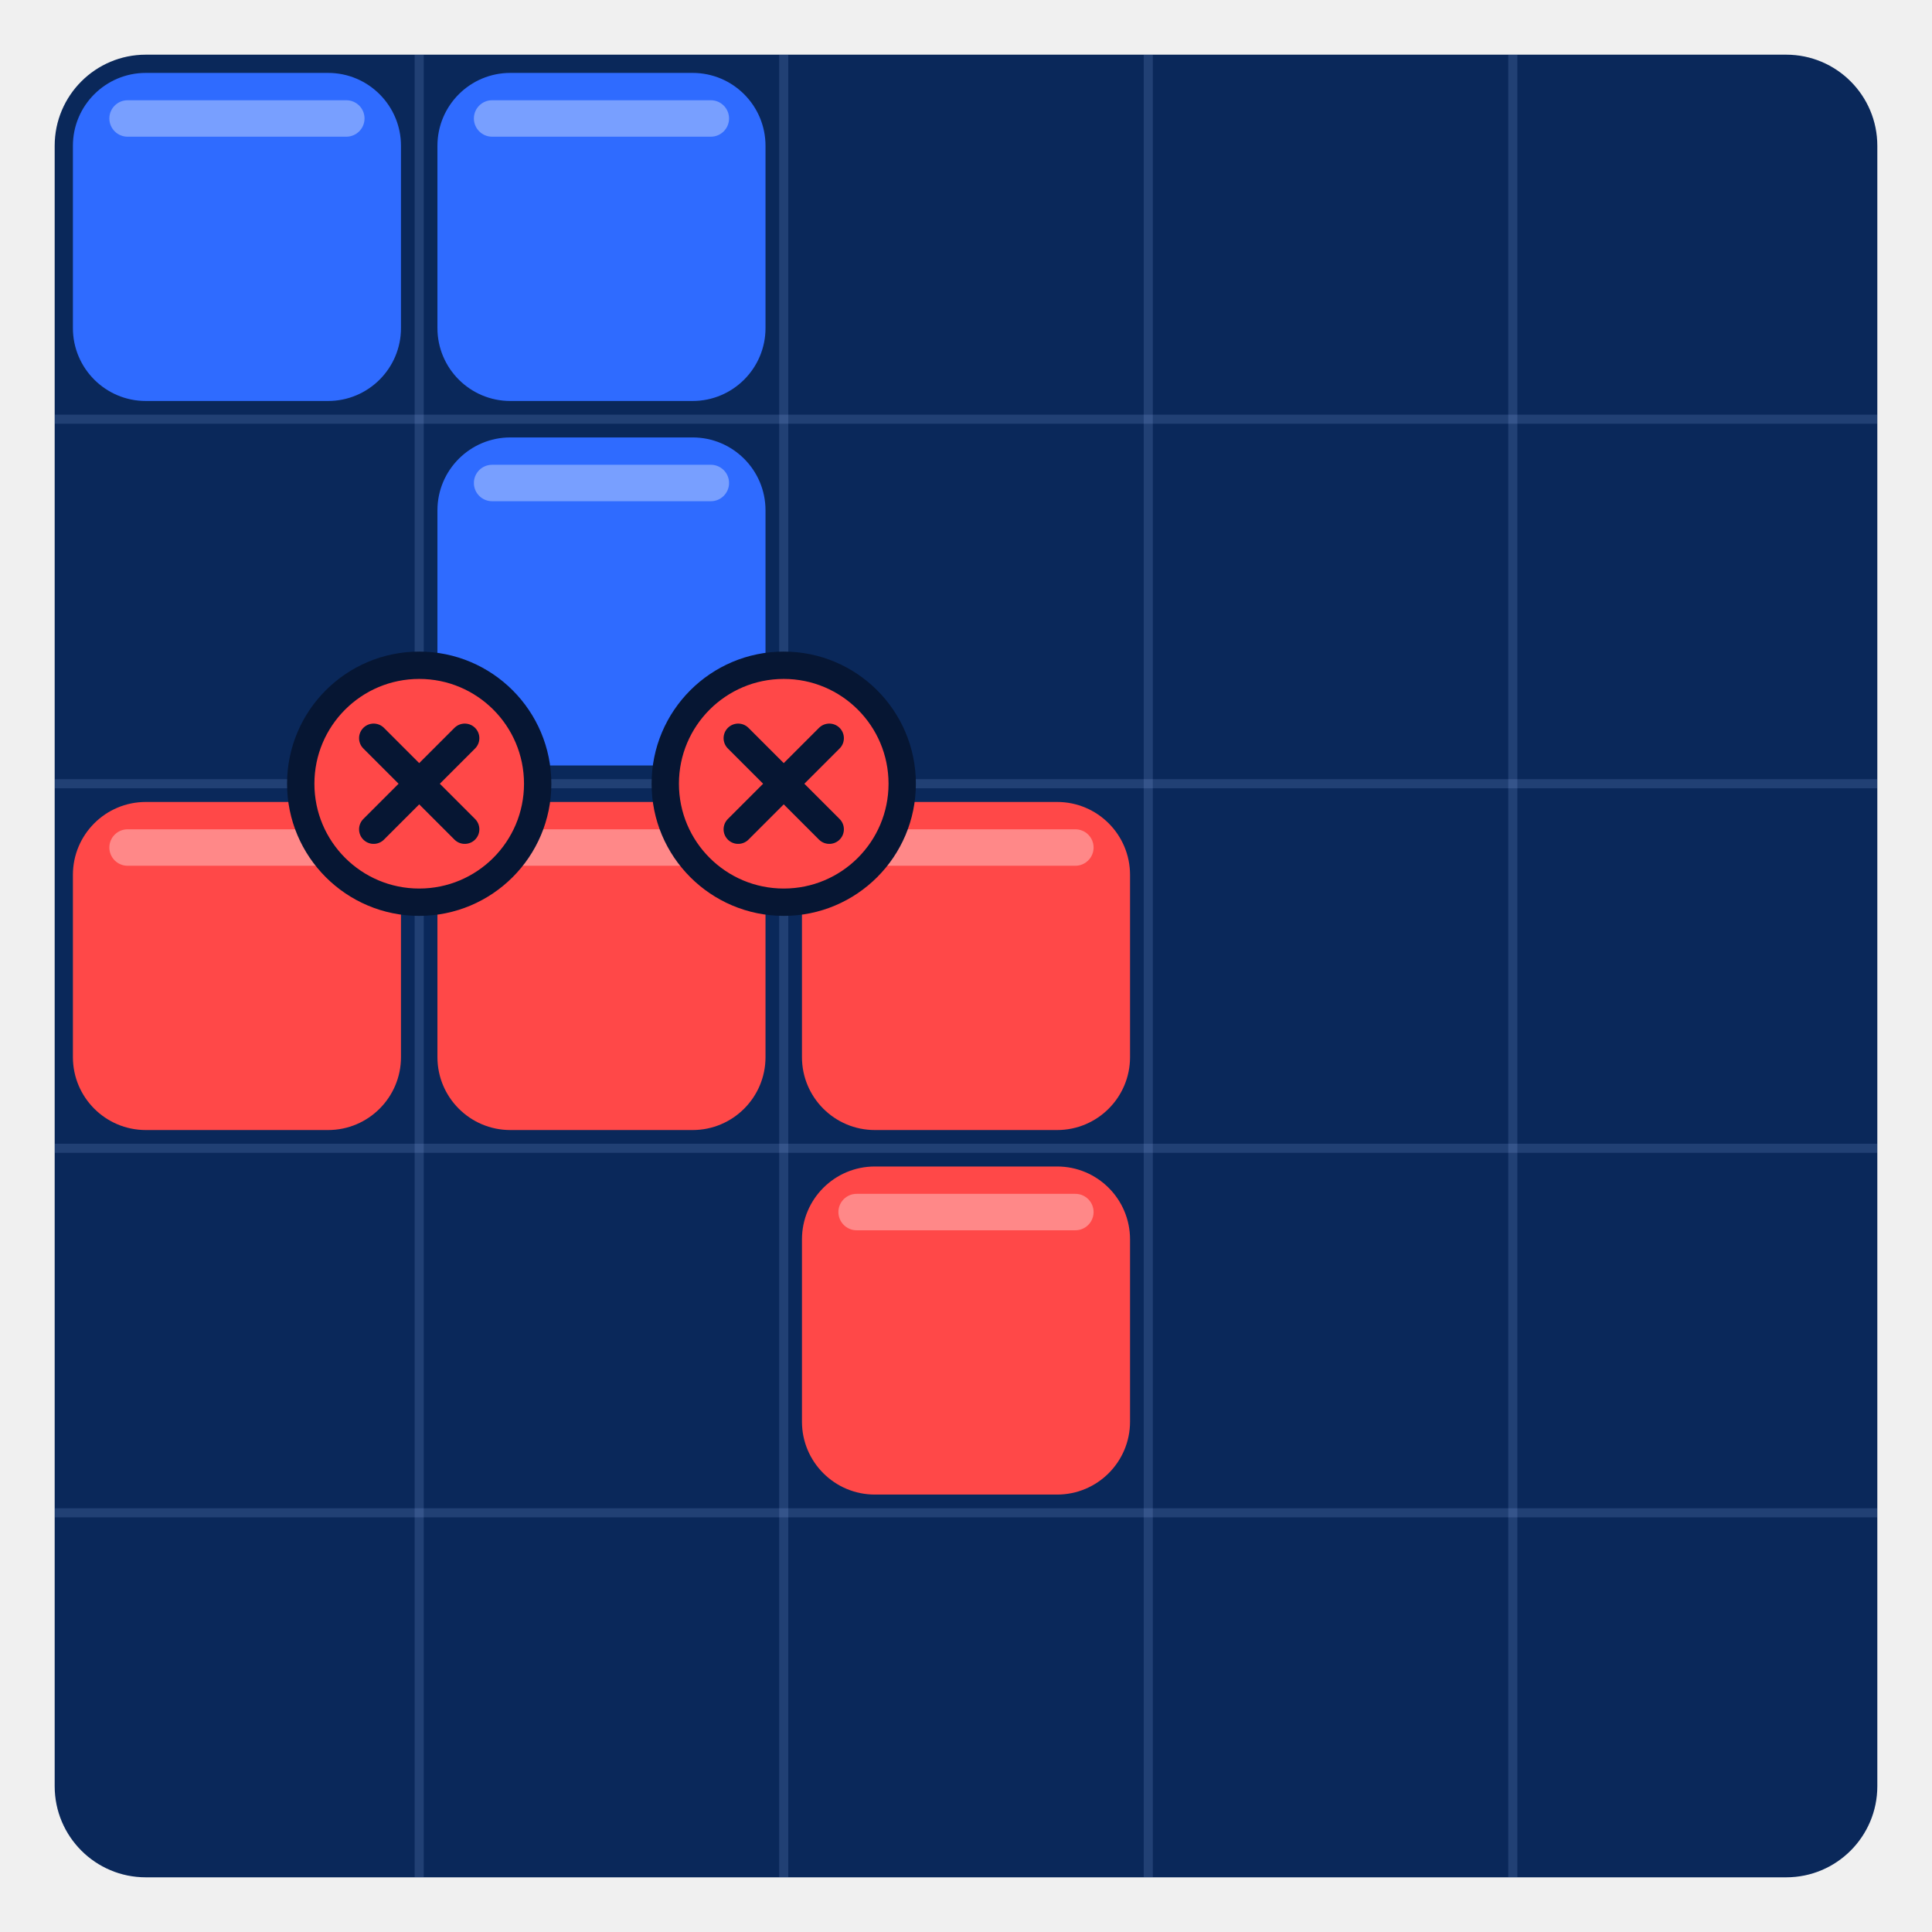
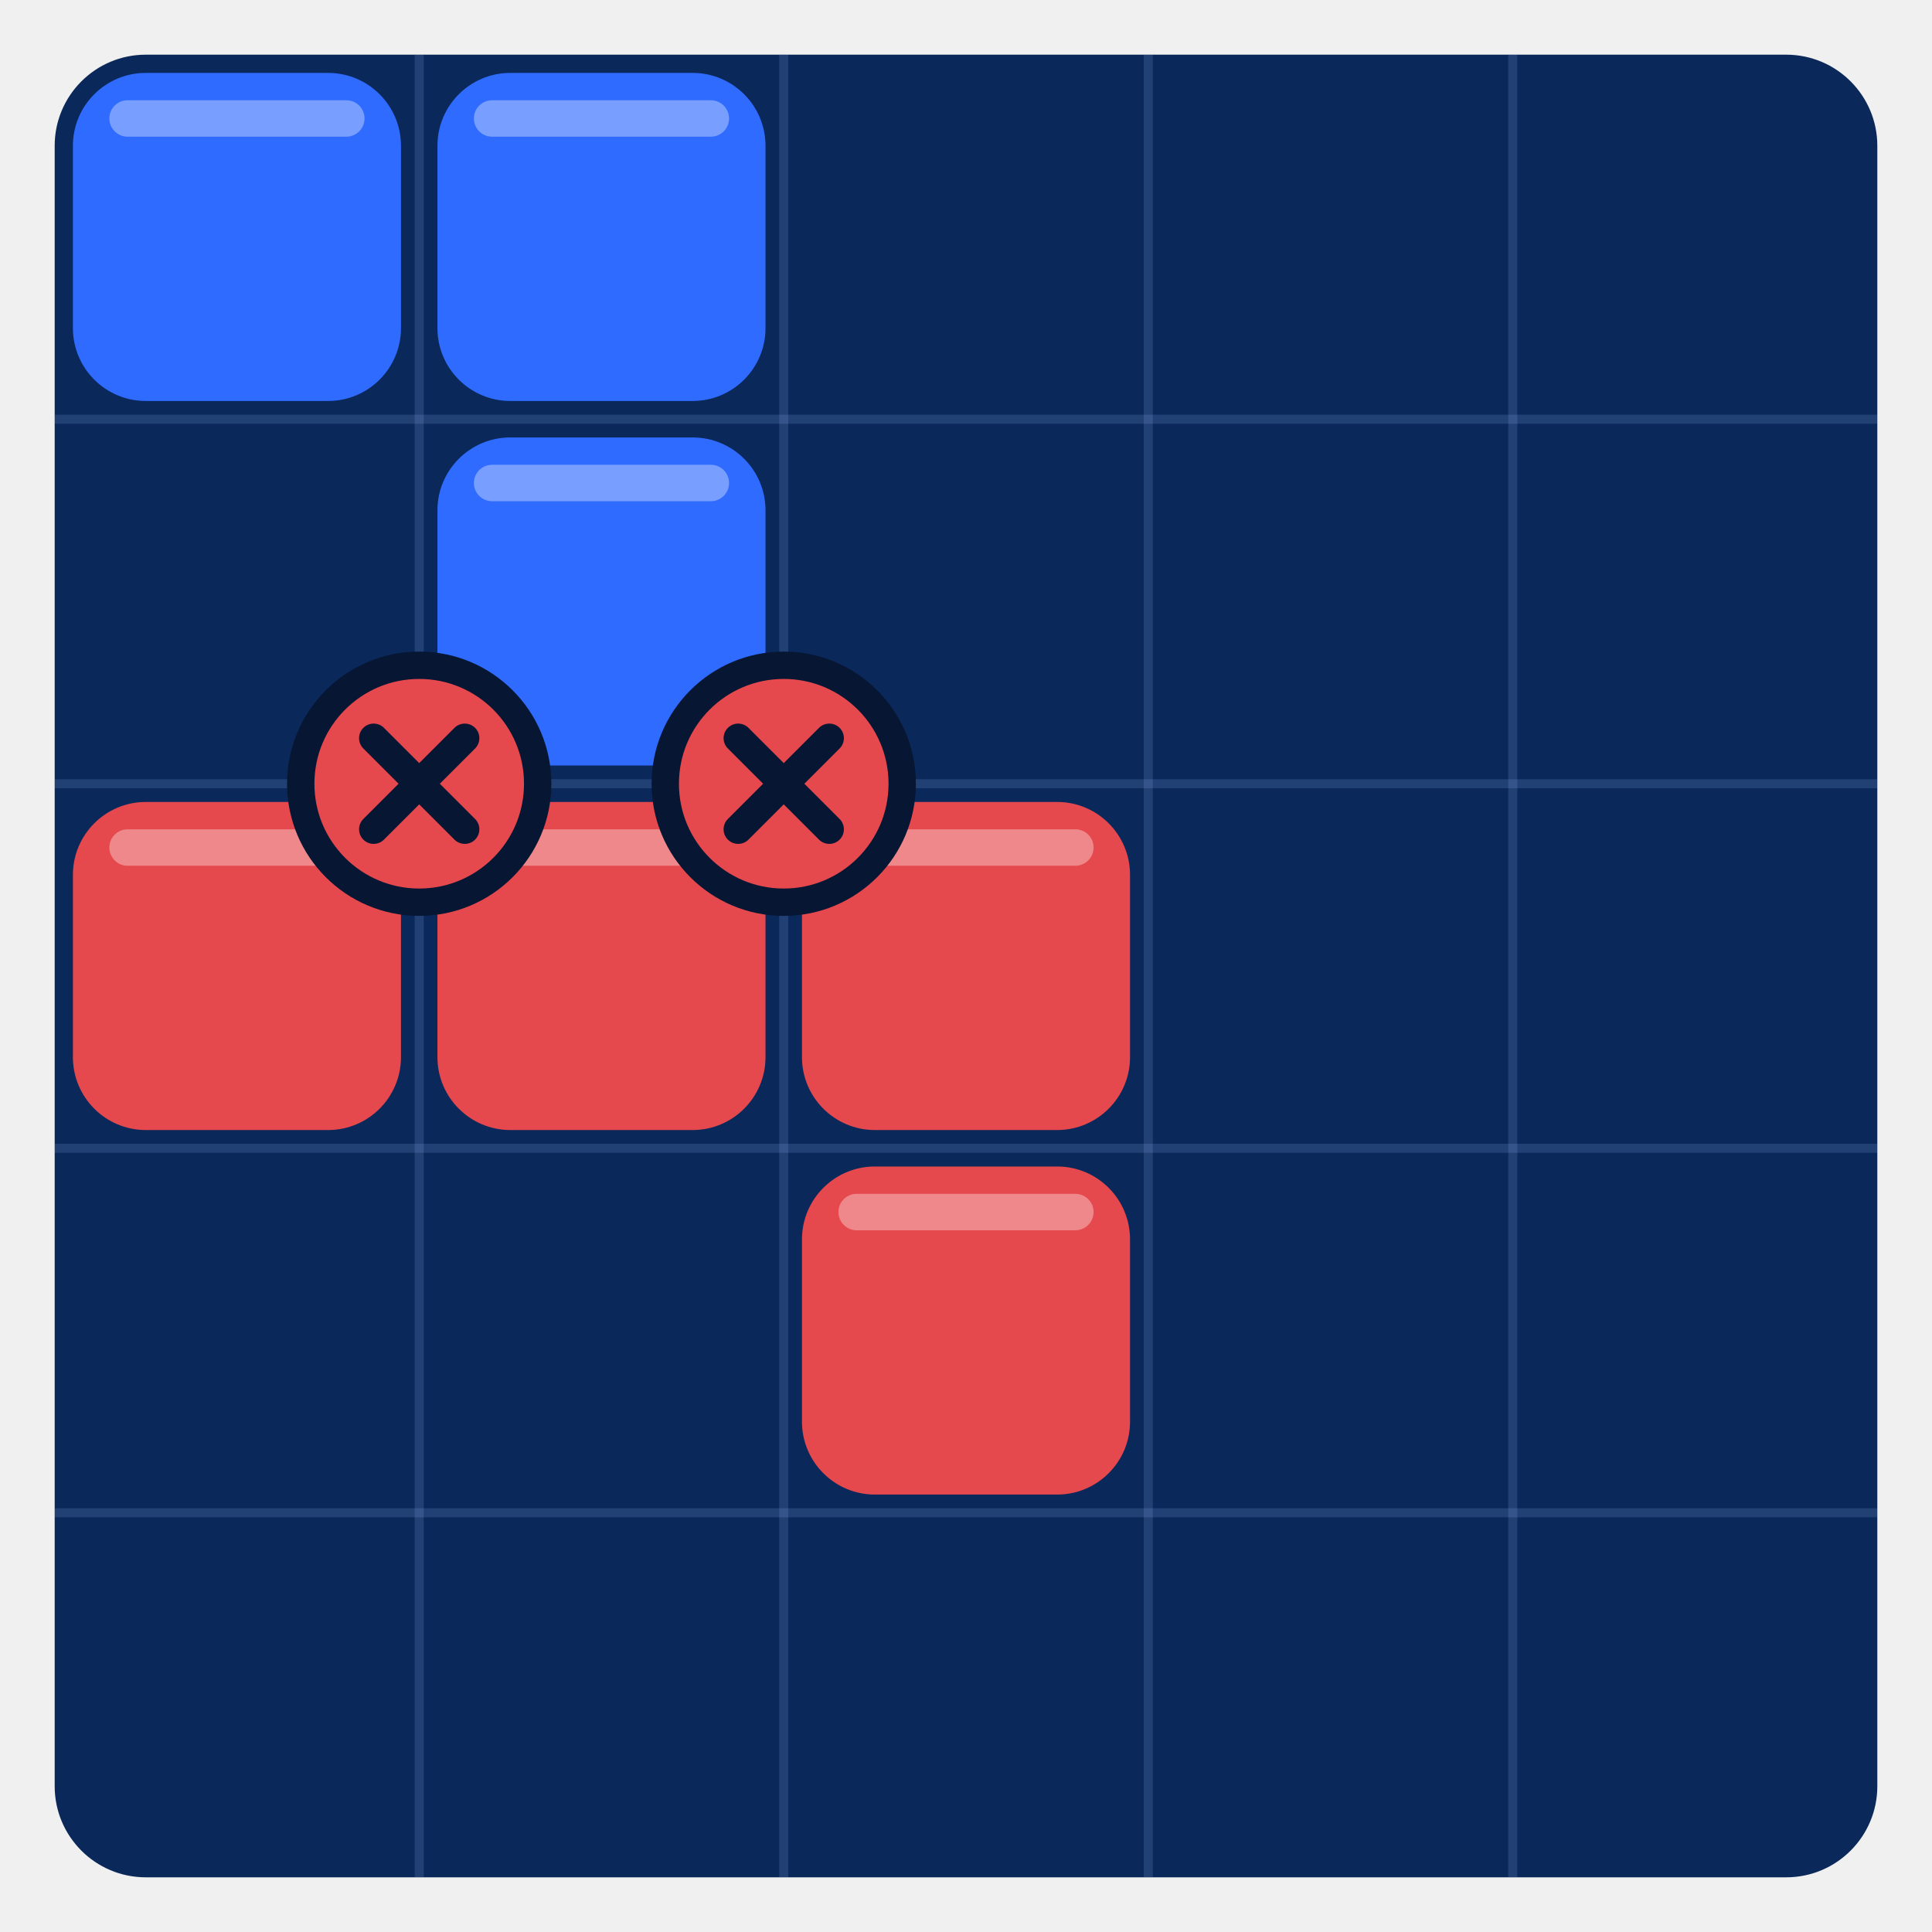
<svg xmlns="http://www.w3.org/2000/svg" viewBox="-6 -6 212 212" role="img" aria-label="An opponent piece blocks your corners">
  <rect width="200" height="200" rx="10" fill="#0a285a" />
  <line x1="40" y1="0" x2="40" y2="200" stroke="#a0beff" stroke-opacity=".16" />
  <line x1="0" y1="40" x2="200" y2="40" stroke="#a0beff" stroke-opacity=".16" />
  <line x1="80" y1="0" x2="80" y2="200" stroke="#a0beff" stroke-opacity=".16" />
  <line x1="0" y1="80" x2="200" y2="80" stroke="#a0beff" stroke-opacity=".16" />
  <line x1="120" y1="0" x2="120" y2="200" stroke="#a0beff" stroke-opacity=".16" />
  <line x1="0" y1="120" x2="200" y2="120" stroke="#a0beff" stroke-opacity=".16" />
  <line x1="160" y1="0" x2="160" y2="200" stroke="#a0beff" stroke-opacity=".16" />
  <line x1="0" y1="160" x2="200" y2="160" stroke="#a0beff" stroke-opacity=".16" />
  <rect x="2" y="2" width="36" height="36" rx="8" fill="#2f6bff" />
  <rect x="6" y="5" width="28" height="4" rx="2" fill="#fff" fill-opacity=".35" />
  <rect x="42" y="2" width="36" height="36" rx="8" fill="#2f6bff" />
  <rect x="46" y="5" width="28" height="4" rx="2" fill="#fff" fill-opacity=".35" />
  <rect x="42" y="42" width="36" height="36" rx="8" fill="#2f6bff" />
  <rect x="46" y="45" width="28" height="4" rx="2" fill="#fff" fill-opacity=".35" />
-   <rect x="2" y="82" width="36" height="36" rx="8" fill="#ff4848" />
+   <rect x="2" y="82" width="36" height="36" rx="8" fill="#e5484d" />
  <rect x="6" y="85" width="28" height="4" rx="2" fill="#fff" fill-opacity=".35" />
-   <rect x="42" y="82" width="36" height="36" rx="8" fill="#ff4848" />
+   <rect x="42" y="82" width="36" height="36" rx="8" fill="#e5484d" />
  <rect x="46" y="85" width="28" height="4" rx="2" fill="#fff" fill-opacity=".35" />
-   <rect x="82" y="82" width="36" height="36" rx="8" fill="#ff4848" />
+   <rect x="82" y="82" width="36" height="36" rx="8" fill="#e5484d" />
  <rect x="86" y="85" width="28" height="4" rx="2" fill="#fff" fill-opacity=".35" />
-   <rect x="82" y="122" width="36" height="36" rx="8" fill="#ff4848" />
+   <rect x="82" y="122" width="36" height="36" rx="8" fill="#e5484d" />
  <rect x="86" y="125" width="28" height="4" rx="2" fill="#fff" fill-opacity=".35" />
-   <circle cx="80" cy="80" r="13" fill="#ff4848" stroke="#061633" stroke-width="3" />
+   <circle cx="80" cy="80" r="13" fill="#e5484d" stroke="#061633" stroke-width="3" />
  <path d="M75 75 l10 10 M85 75 l-10 10" stroke="#061633" stroke-width="3.2" stroke-linecap="round" />
-   <circle cx="40" cy="80" r="13" fill="#ff4848" stroke="#061633" stroke-width="3" />
+   <circle cx="40" cy="80" r="13" fill="#e5484d" stroke="#061633" stroke-width="3" />
  <path d="M35 75 l10 10 M45 75 l-10 10" stroke="#061633" stroke-width="3.2" stroke-linecap="round" />
</svg>
